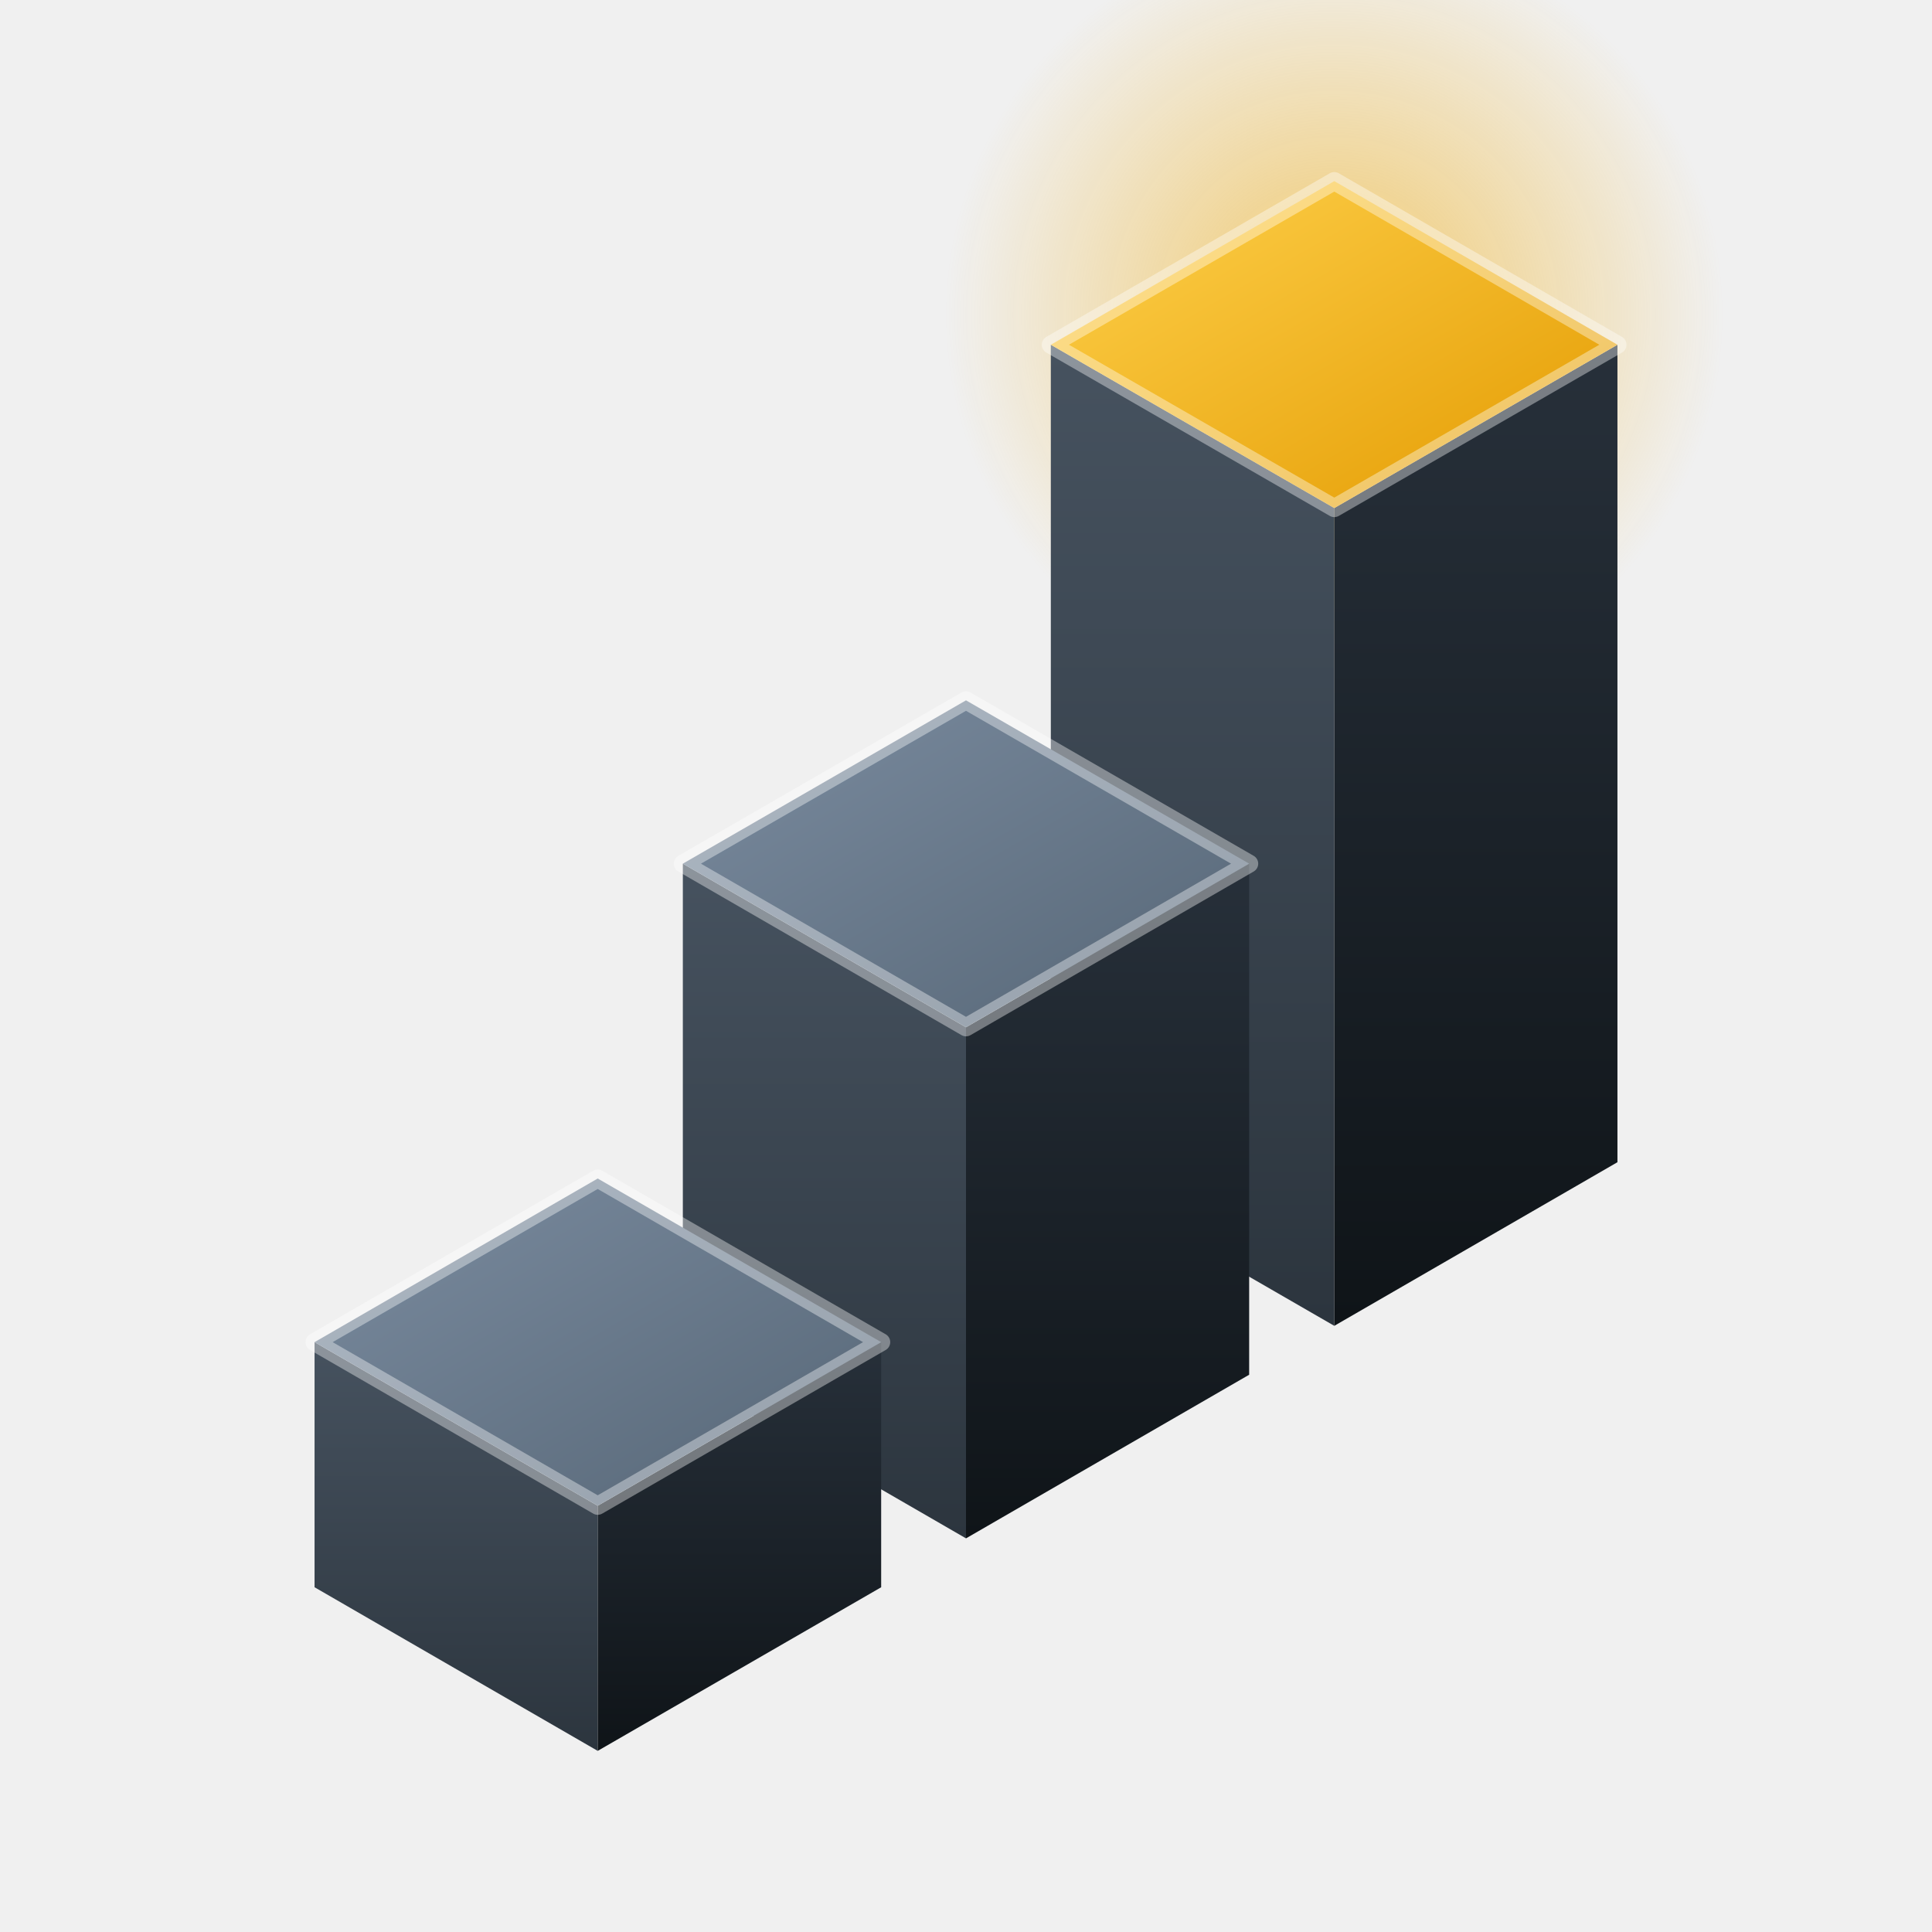
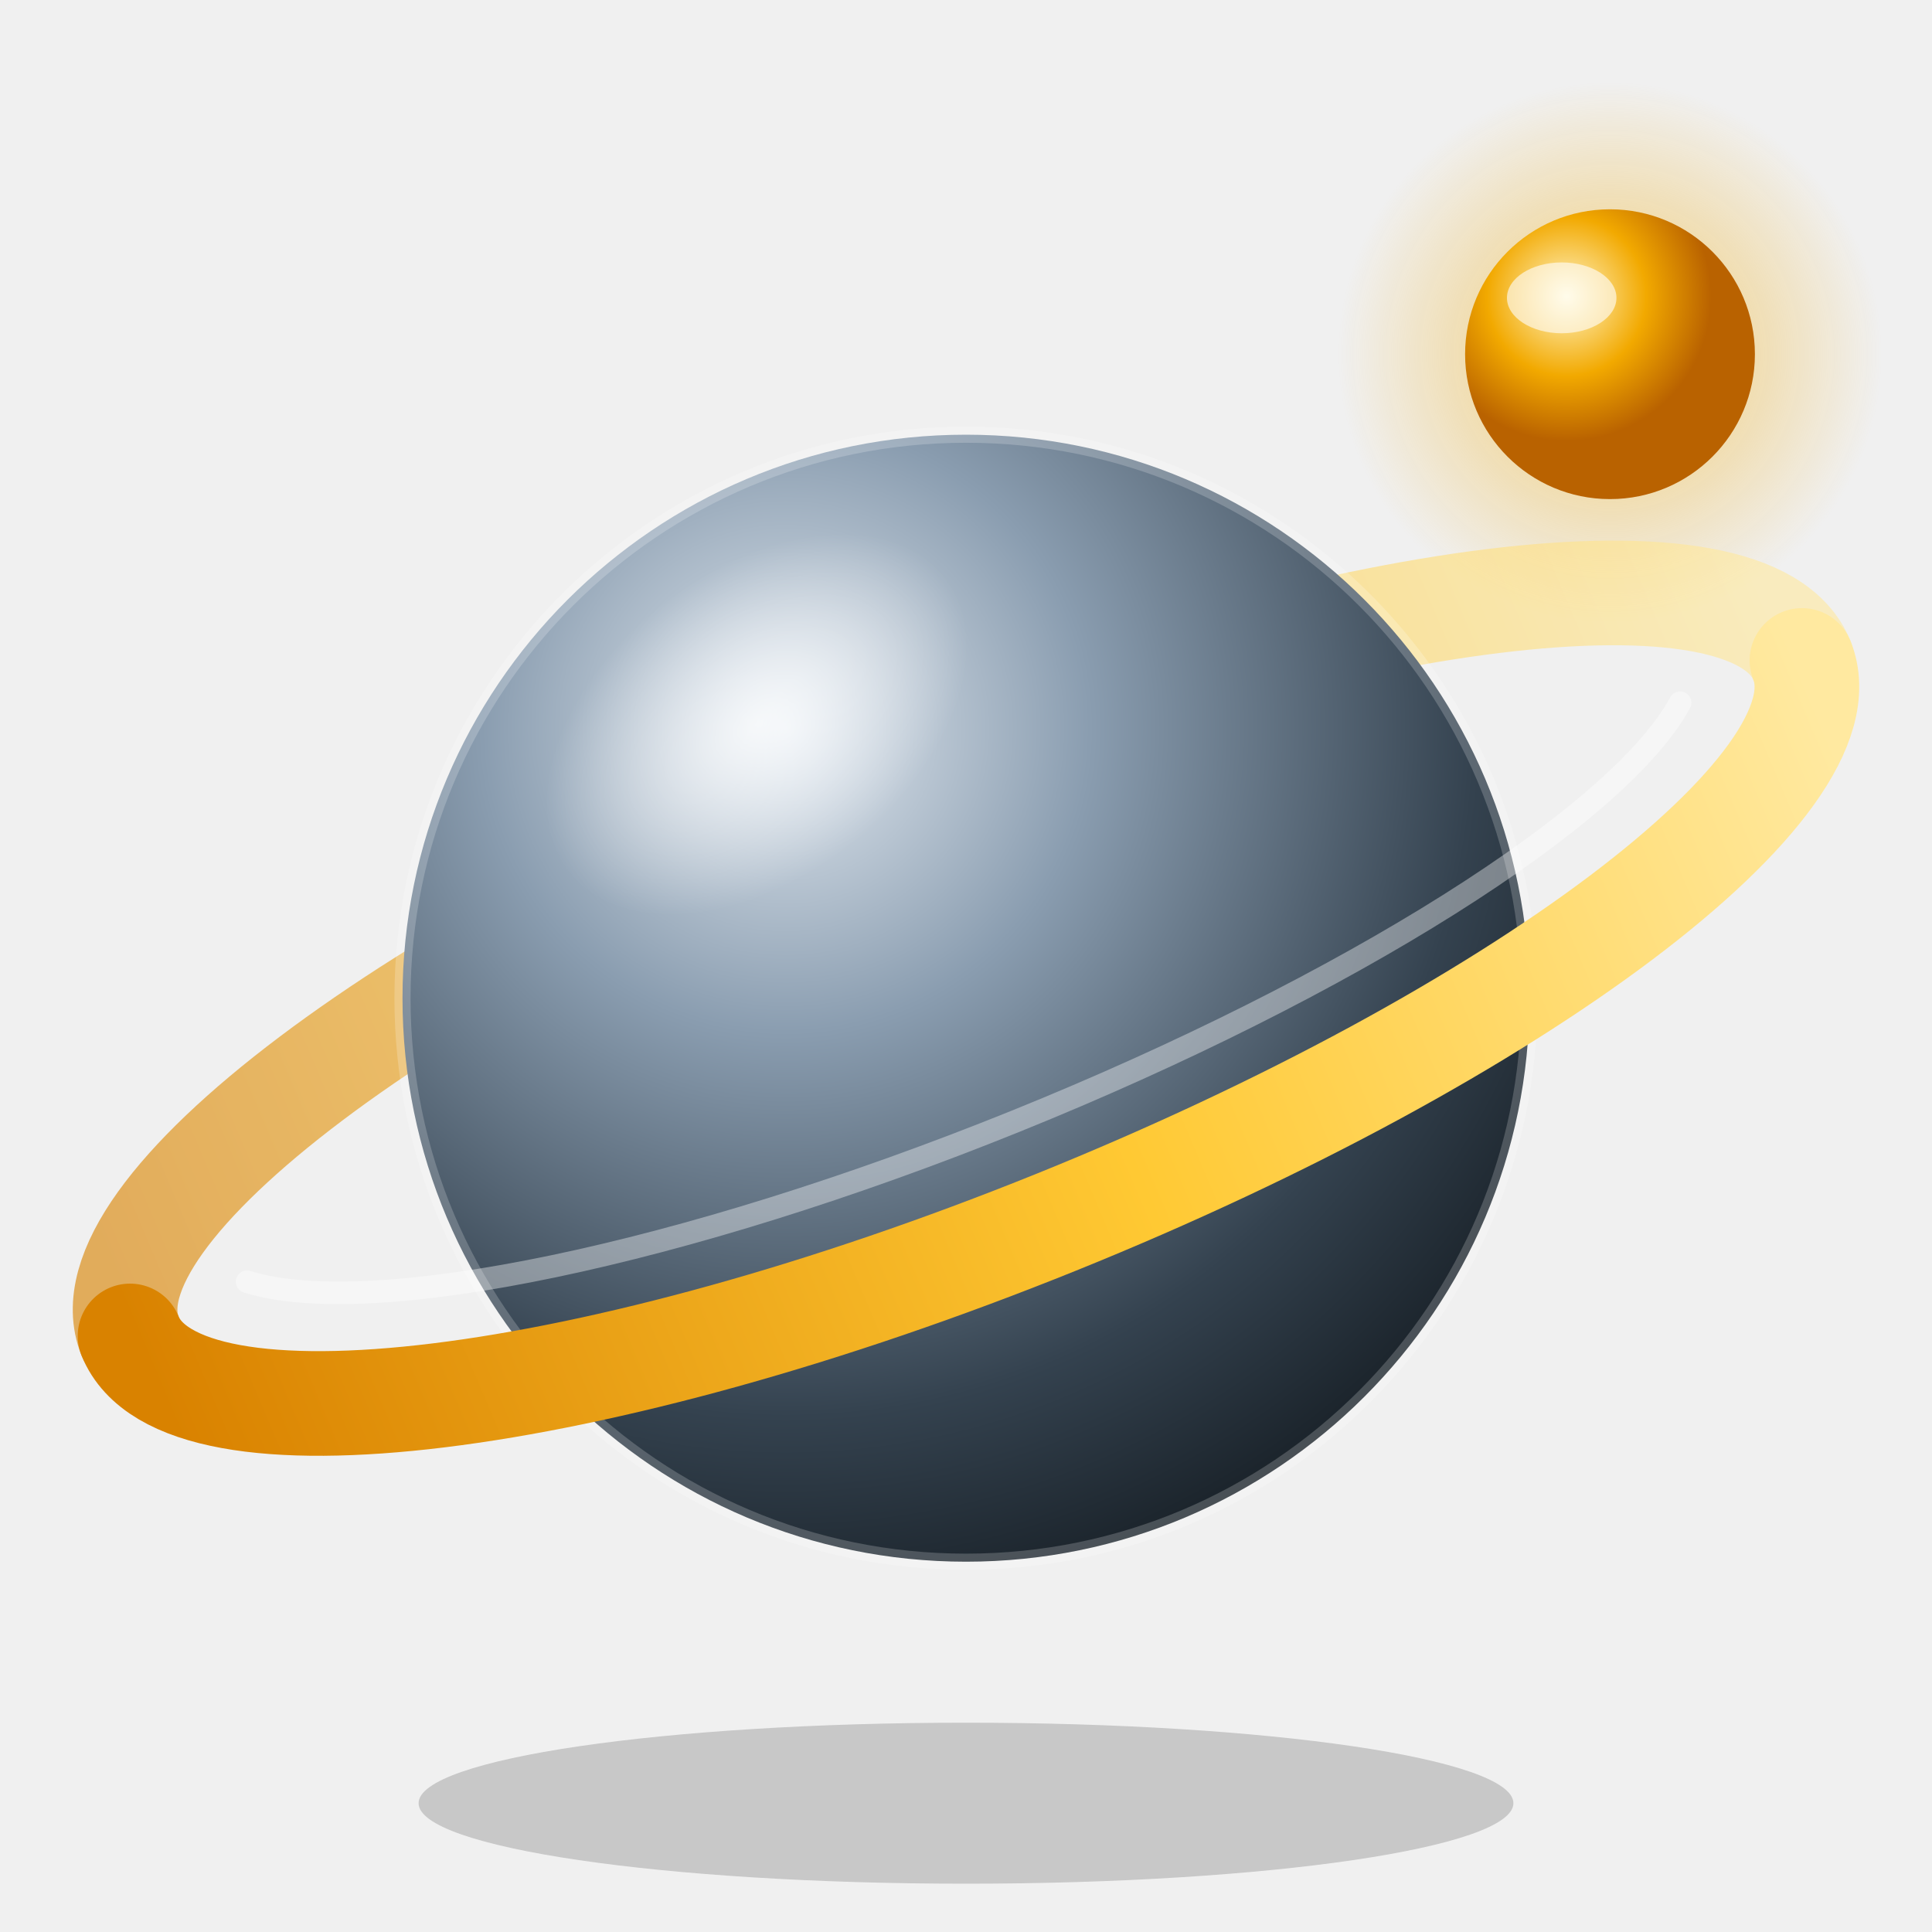
- <svg xmlns="http://www.w3.org/2000/svg" viewBox="0 0 64 64" role="img" aria-label="Atalaya">
+ <svg xmlns="http://www.w3.org/2000/svg" viewBox="0 0 120 120" role="img" aria-label="Alzea">
  <defs>
-     <linearGradient id="a-top" x1="0" y1="0" x2="1" y2="1">
-       <stop offset="0" style="stop-color:#7B8CA0" />
-       <stop offset="1" style="stop-color:#566676" />
+     <radialGradient id="m-s" cx=".34" cy=".26" r=".9">
+       <stop offset="0" stop-color="#E3EAF1" />
+       <stop offset=".3" stop-color="#8A9DB0" />
+       <stop offset=".68" stop-color="#34424F" />
+       <stop offset="1" stop-color="#0B1014" />
+     </radialGradient>
+     <radialGradient id="m-h" cx=".5" cy=".5">
+       <stop offset="0" stop-color="#fff" stop-opacity=".75" />
+       <stop offset="1" stop-color="#fff" stop-opacity="0" />
+     </radialGradient>
+     <linearGradient id="m-r" x1="0" y1="0" x2="1" y2="0">
+       <stop offset="0" stop-color="#D98200" />
+       <stop offset=".55" stop-color="#FFC933" />
+       <stop offset="1" stop-color="#FFE9A0" />
    </linearGradient>
-     <linearGradient id="a-left" x1="0" y1="0" x2="0" y2="1">
-       <stop offset="0" style="stop-color:#46525F" />
-       <stop offset="1" style="stop-color:#2C353E" />
-     </linearGradient>
-     <linearGradient id="a-right" x1="0" y1="0" x2="0" y2="1">
-       <stop offset="0" style="stop-color:#27303A" />
-       <stop offset="1" style="stop-color:#0F1418" />
-     </linearGradient>
-     <linearGradient id="a-amber" x1="0" y1="0" x2="1" y2="1">
-       <stop offset="0" style="stop-color:#FFD24D" />
-       <stop offset="1" style="stop-color:#E39A00" />
-     </linearGradient>
-     <radialGradient id="a-glow">
+     <radialGradient id="m-a" cx=".35" cy=".3">
+       <stop offset="0" stop-color="#FFF6CC" />
+       <stop offset=".55" stop-color="#F2A900" />
+       <stop offset="1" stop-color="#B96200" />
+     </radialGradient>
+     <radialGradient id="m-g">
      <stop offset="0" stop-color="#F2A900" stop-opacity=".55" />
      <stop offset="1" stop-color="#F2A900" stop-opacity="0" />
    </radialGradient>
  </defs>
-   <circle cx="44.20" cy="10.42" r="13" fill="url(#a-glow)" />
-   <polygon points="34.81,38.50 44.20,43.92 44.20,16.83 34.81,11.42" fill="url(#a-left)" />
-   <polygon points="44.20,43.92 53.58,38.50 53.58,11.42 44.20,16.83" fill="url(#a-right)" />
-   <polygon points="34.81,11.42 44.20,16.83 53.58,11.42 44.20,6.00" fill="url(#a-amber)" stroke="rgba(255,255,255,.38)" stroke-width=".6" stroke-linejoin="round" />
-   <polygon points="22.62,45.54 32.00,50.96 32.00,34.03 22.62,28.61" fill="url(#a-left)" />
-   <polygon points="32.00,50.96 41.38,45.54 41.38,28.61 32.00,34.03" fill="url(#a-right)" />
-   <polygon points="22.62,28.61 32.00,34.03 41.38,28.61 32.00,23.20" fill="url(#a-top)" stroke="rgba(255,255,255,.38)" stroke-width=".6" stroke-linejoin="round" />
-   <polygon points="10.42,52.58 19.80,58.00 19.80,49.88 10.42,44.46" fill="url(#a-left)" />
-   <polygon points="19.80,58.00 29.19,52.58 29.19,44.46 19.80,49.88" fill="url(#a-right)" />
-   <polygon points="10.42,44.46 19.80,49.88 29.19,44.46 19.80,39.04" fill="url(#a-top)" stroke="rgba(255,255,255,.38)" stroke-width=".6" stroke-linejoin="round" />
+   <ellipse cx="60" cy="112" rx="34" ry="5" fill="#000" opacity=".17" />
+   <circle cx="100" cy="22" r="17" fill="url(#m-g)" />
+   <g transform="rotate(-22 60 62)">
+     <path d="M4 62A56 15 0 0 1 116 62" fill="none" stroke="url(#m-r)" stroke-width="6.5" stroke-linecap="round" opacity=".62" />
+   </g>
+   <circle cx="60" cy="62" r="35" fill="url(#m-s)" stroke="rgba(255,255,255,.2)" stroke-width="1" />
+   <ellipse cx="47" cy="45" rx="15" ry="9.5" transform="rotate(-38 47 45)" fill="url(#m-h)" />
+   <g transform="rotate(-22 60 62)">
+     <path d="M4 62A56 15 0 0 0 116 62" fill="none" stroke="url(#m-r)" stroke-width="6.5" stroke-linecap="round" />
+     <path d="M12 64A50 12 0 0 0 108 64" fill="none" stroke="#fff" stroke-opacity=".38" stroke-width="1.4" stroke-linecap="round" transform="translate(0 -2.4)" />
+   </g>
+   <circle cx="100" cy="22" r="9" fill="url(#m-a)" />
+   <ellipse cx="97" cy="18.5" rx="3.4" ry="2.2" fill="#fff" opacity=".6" />
</svg>
